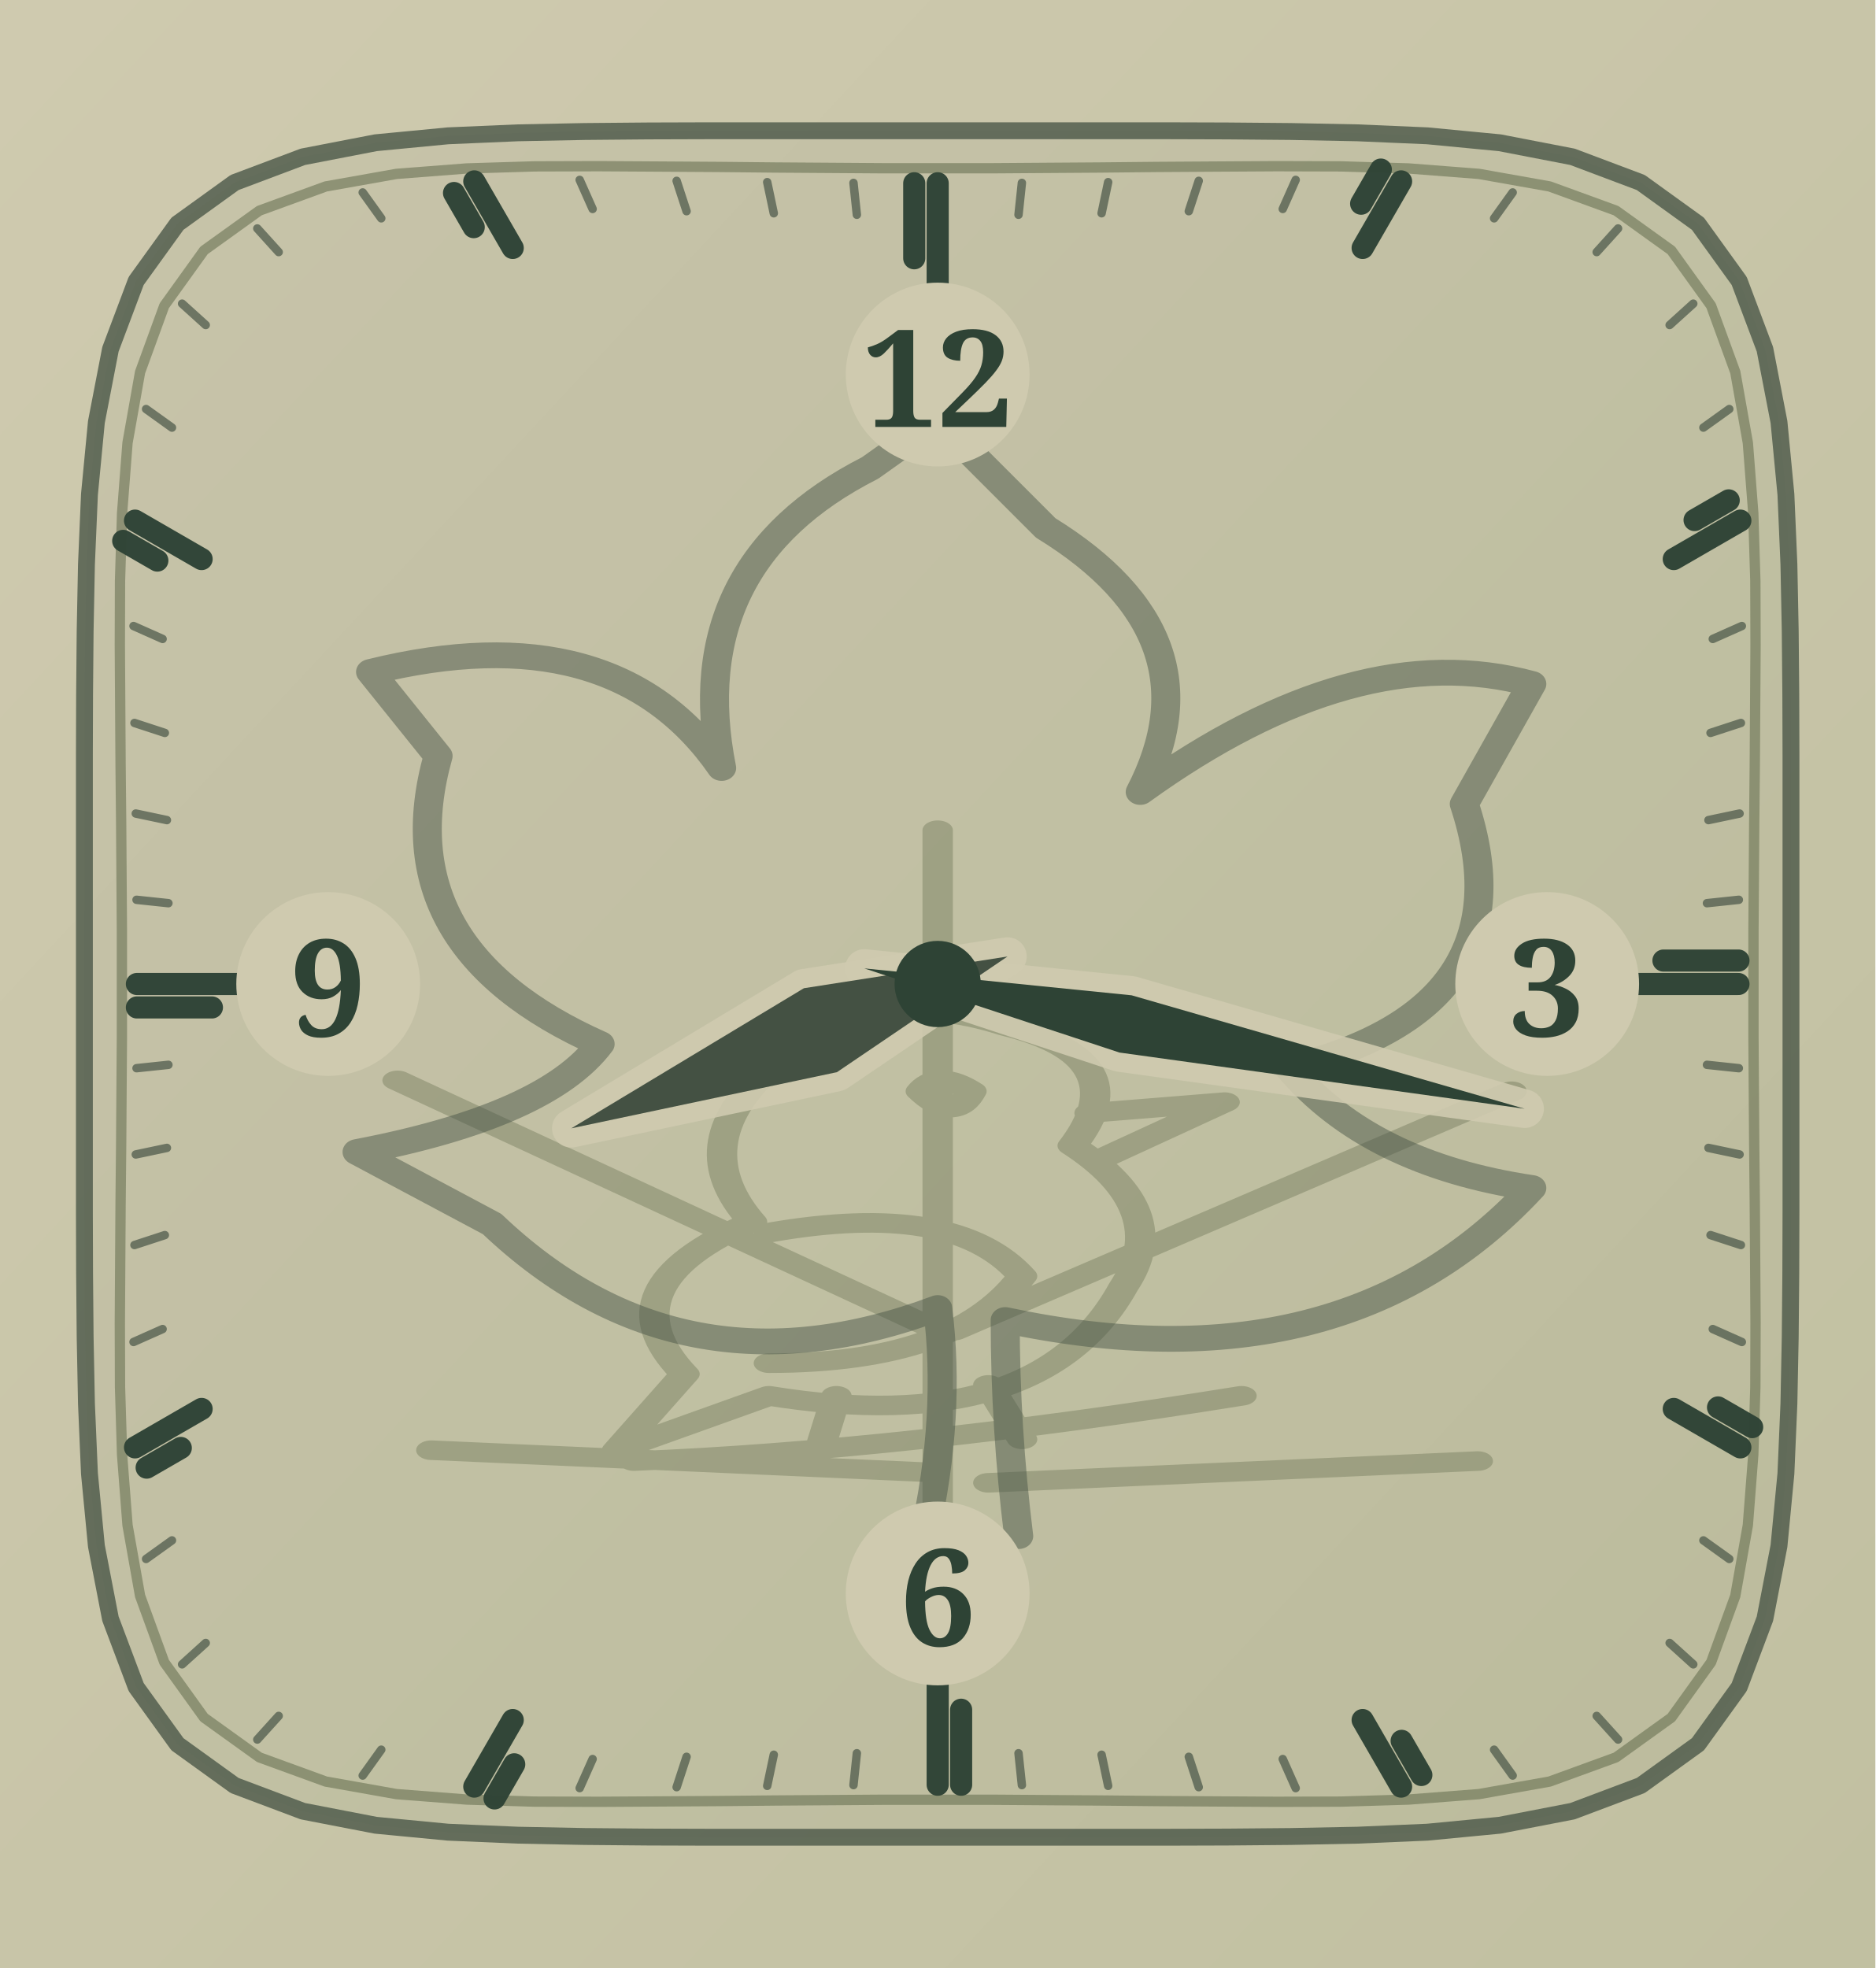
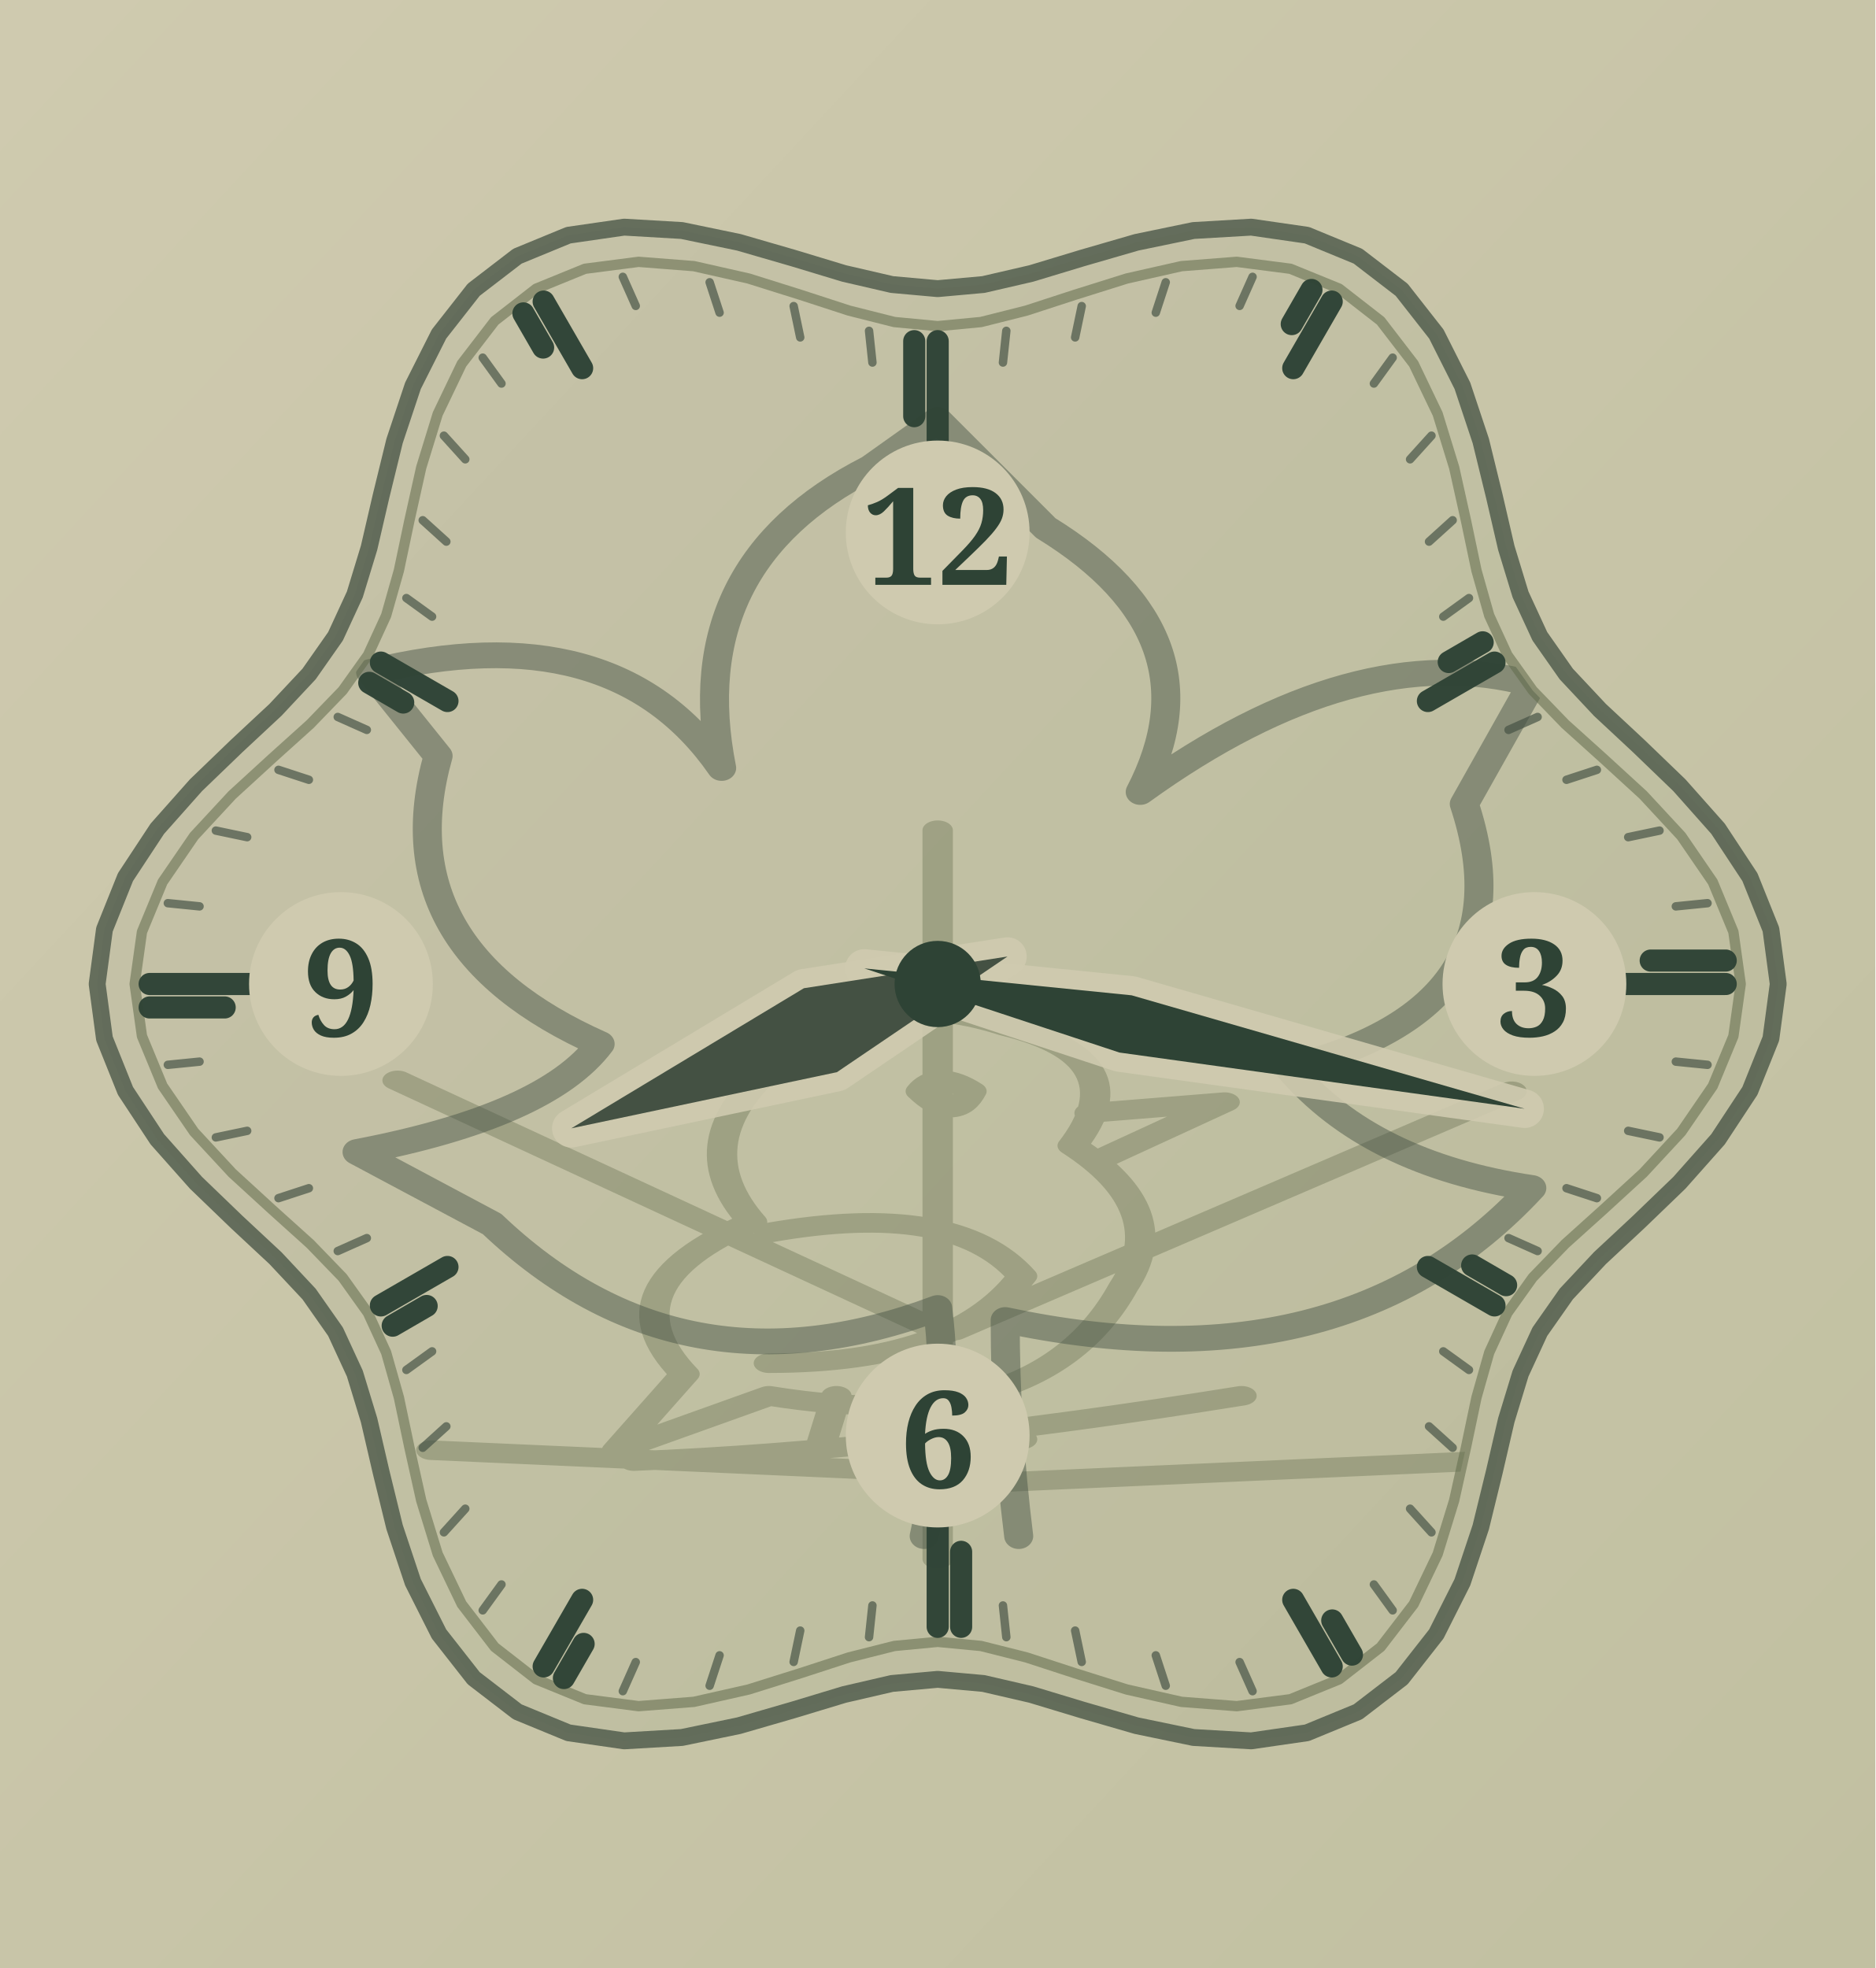
<svg xmlns="http://www.w3.org/2000/svg" width="364" height="382" viewBox="0 0 364 382">
  <defs>
    <linearGradient id="paint" x1="0" y1="0" x2="1" y2="1">
      <stop stop-color="#CFCAAF" />
      <stop offset="1" stop-color="#C1C0A1" />
    </linearGradient>
    <clipPath id="face">
-       <path d="M 93.5 50 L 93.5 52.85 L 93.52 55.73 L 93.54 58.66 L 93.57 61.67 L 93.59 64.8 L 93.61 68.07 L 93.6 71.5 L 93.49 75.11 L 93.2 78.86 L 92.53 82.63 L 91.24 86.17 L 89.12 89.12 L 86.17 91.24 L 82.63 92.53 L 78.86 93.2 L 75.11 93.49 L 71.5 93.6 L 68.07 93.61 L 64.8 93.59 L 61.67 93.57 L 58.66 93.54 L 55.73 93.52 L 52.85 93.5 L 50 93.5 L 47.15 93.5 L 44.27 93.52 L 41.34 93.54 L 38.33 93.57 L 35.2 93.59 L 31.93 93.61 L 28.5 93.6 L 24.89 93.49 L 21.14 93.2 L 17.37 92.53 L 13.83 91.24 L 10.88 89.12 L 8.76 86.17 L 7.47 82.63 L 6.8 78.86 L 6.51 75.11 L 6.4 71.5 L 6.39 68.07 L 6.41 64.8 L 6.43 61.67 L 6.46 58.66 L 6.48 55.73 L 6.5 52.85 L 6.5 50 L 6.5 47.15 L 6.48 44.27 L 6.46 41.34 L 6.43 38.33 L 6.41 35.2 L 6.39 31.93 L 6.4 28.5 L 6.51 24.89 L 6.8 21.14 L 7.47 17.37 L 8.76 13.83 L 10.88 10.88 L 13.83 8.76 L 17.37 7.47 L 21.14 6.8 L 24.89 6.51 L 28.5 6.4 L 31.93 6.39 L 35.2 6.41 L 38.33 6.43 L 41.34 6.46 L 44.27 6.48 L 47.15 6.5 L 50 6.5 L 52.85 6.5 L 55.73 6.48 L 58.66 6.46 L 61.67 6.43 L 64.8 6.41 L 68.07 6.39 L 71.5 6.4 L 75.11 6.51 L 78.86 6.8 L 82.63 7.47 L 86.17 8.76 L 89.12 10.88 L 91.24 13.83 L 92.53 17.37 L 93.2 21.14 L 93.49 24.89 L 93.6 28.5 L 93.61 31.93 L 93.59 35.2 L 93.57 38.33 L 93.54 41.34 L 93.52 44.27 L 93.5 47.15 Z" transform="translate(0 9) scale(3.64 3.64)" />
+       <path d="M 92.82 50 L 92.43 52.78 L 91.33 55.44 L 89.65 57.89 L 87.62 60.08 L 85.48 62.04 L 83.46 63.86 L 81.73 65.65 L 80.38 67.54 L 79.41 69.65 L 78.73 72.05 L 78.17 74.71 L 77.54 77.54 L 76.66 80.4 L 75.38 83.07 L 73.62 85.36 L 71.41 87.08 L 68.81 88.14 L 65.95 88.51 L 63 88.28 L 60.08 87.62 L 57.31 86.75 L 54.73 85.91 L 52.31 85.3 L 50 85.08 L 47.69 85.3 L 45.27 85.91 L 42.69 86.75 L 39.92 87.62 L 37 88.28 L 34.05 88.51 L 31.19 88.14 L 28.59 87.08 L 26.38 85.36 L 24.62 83.07 L 23.34 80.4 L 22.46 77.54 L 21.83 74.71 L 21.27 72.05 L 20.59 69.65 L 19.62 67.54 L 18.27 65.65 L 16.54 63.86 L 14.52 62.04 L 12.38 60.08 L 10.35 57.89 L 8.67 55.44 L 7.57 52.78 L 7.18 50 L 7.57 47.22 L 8.67 44.56 L 10.35 42.11 L 12.38 39.92 L 14.52 37.96 L 16.54 36.14 L 18.27 34.35 L 19.62 32.46 L 20.59 30.35 L 21.27 27.95 L 21.83 25.29 L 22.46 22.46 L 23.34 19.6 L 24.62 16.93 L 26.38 14.64 L 28.59 12.92 L 31.19 11.86 L 34.05 11.49 L 37 11.72 L 39.92 12.38 L 42.69 13.25 L 45.27 14.09 L 47.69 14.7 L 50 14.92 L 52.31 14.7 L 54.73 14.09 L 57.31 13.25 L 60.08 12.38 L 63 11.72 L 65.95 11.49 L 68.81 11.86 L 71.41 12.92 L 73.62 14.64 L 75.38 16.93 L 76.66 19.6 L 77.54 22.46 L 78.17 25.29 L 78.73 27.95 L 79.41 30.35 L 80.38 32.46 L 81.73 34.35 L 83.46 36.14 L 85.48 37.96 L 87.62 39.92 L 89.65 42.11 L 91.33 44.56 L 92.43 47.22 Z" transform="translate(0 9) scale(3.64 3.64)" />
    </clipPath>
  </defs>
  <rect width="364" height="382" fill="url(#paint)" />
  <g font-family="Georgia,serif" style="font-variant-numeric:tabular-nums">
-     <path d="M 95.5 50 L 95.5 52.98 L 95.5 55.99 L 95.5 59.05 L 95.5 62.19 L 95.49 65.44 L 95.46 68.83 L 95.39 72.38 L 95.23 76.11 L 94.86 79.97 L 94.11 83.85 L 92.74 87.49 L 90.54 90.54 L 87.49 92.74 L 83.85 94.11 L 79.97 94.86 L 76.11 95.23 L 72.38 95.39 L 68.83 95.46 L 65.44 95.49 L 62.19 95.5 L 59.05 95.5 L 55.99 95.5 L 52.98 95.5 L 50 95.5 L 47.02 95.5 L 44.01 95.5 L 40.95 95.5 L 37.81 95.5 L 34.56 95.49 L 31.17 95.46 L 27.62 95.39 L 23.89 95.23 L 20.03 94.86 L 16.15 94.11 L 12.51 92.74 L 9.46 90.54 L 7.26 87.49 L 5.89 83.85 L 5.14 79.97 L 4.77 76.11 L 4.61 72.38 L 4.54 68.83 L 4.51 65.44 L 4.5 62.19 L 4.5 59.05 L 4.5 55.99 L 4.5 52.98 L 4.5 50 L 4.5 47.02 L 4.5 44.01 L 4.5 40.95 L 4.5 37.81 L 4.51 34.56 L 4.54 31.17 L 4.61 27.62 L 4.77 23.89 L 5.14 20.03 L 5.89 16.15 L 7.26 12.51 L 9.46 9.46 L 12.51 7.26 L 16.15 5.89 L 20.03 5.14 L 23.89 4.77 L 27.62 4.61 L 31.17 4.54 L 34.56 4.51 L 37.81 4.5 L 40.95 4.5 L 44.01 4.5 L 47.02 4.5 L 50 4.5 L 52.98 4.5 L 55.99 4.5 L 59.05 4.5 L 62.19 4.5 L 65.44 4.51 L 68.83 4.54 L 72.38 4.61 L 76.11 4.77 L 79.97 5.14 L 83.85 5.89 L 87.49 7.26 L 90.54 9.46 L 92.74 12.51 L 94.11 16.15 L 94.86 20.03 L 95.23 23.89 L 95.39 27.62 L 95.46 31.17 L 95.49 34.56 L 95.5 37.81 L 95.5 40.95 L 95.5 44.01 L 95.5 47.02 Z" transform="translate(0 9) scale(3.64 3.64)" fill="#2E4335" opacity="0.045" />
+     <path d="M 94.82 50 L 94.43 52.91 L 93.31 55.7 L 91.61 58.28 L 89.55 60.6 L 87.38 62.69 L 85.31 64.62 L 83.52 66.53 L 82.11 68.54 L 81.08 70.77 L 80.32 73.26 L 79.68 76.02 L 78.96 78.96 L 77.98 81.9 L 76.59 84.66 L 74.74 87.02 L 72.41 88.81 L 69.69 89.93 L 66.72 90.36 L 63.64 90.18 L 60.6 89.55 L 57.7 88.71 L 54.99 87.89 L 52.44 87.3 L 50 87.08 L 47.56 87.3 L 45.01 87.89 L 42.3 88.71 L 39.4 89.55 L 36.36 90.18 L 33.28 90.36 L 30.31 89.93 L 27.59 88.81 L 25.26 87.02 L 23.41 84.66 L 22.02 81.9 L 21.04 78.96 L 20.32 76.02 L 19.68 73.26 L 18.92 70.77 L 17.89 68.54 L 16.48 66.53 L 14.69 64.62 L 12.62 62.69 L 10.45 60.6 L 8.39 58.28 L 6.69 55.7 L 5.57 52.91 L 5.18 50 L 5.57 47.09 L 6.69 44.3 L 8.39 41.72 L 10.45 39.4 L 12.62 37.31 L 14.69 35.38 L 16.48 33.47 L 17.89 31.46 L 18.92 29.23 L 19.68 26.74 L 20.32 23.98 L 21.04 21.04 L 22.02 18.1 L 23.41 15.34 L 25.26 12.98 L 27.59 11.19 L 30.31 10.07 L 33.28 9.64 L 36.36 9.82 L 39.4 10.45 L 42.3 11.29 L 45.01 12.11 L 47.56 12.7 L 50 12.92 L 52.44 12.7 L 54.99 12.11 L 57.7 11.29 L 60.6 10.45 L 63.64 9.82 L 66.72 9.64 L 69.69 10.07 L 72.41 11.19 L 74.74 12.98 L 76.59 15.34 L 77.98 18.1 L 78.96 21.04 L 79.68 23.98 L 80.32 26.74 L 81.08 29.23 L 82.11 31.46 L 83.52 33.47 L 85.31 35.38 L 87.38 37.31 L 89.55 39.4 L 91.61 41.72 L 93.31 44.3 L 94.43 47.09 Z" transform="translate(0 9) scale(3.64 3.64)" fill="#2E4335" opacity="0.045" />
    <g clip-path="url(#face)">
      <path d="M 50 77 L 50 10 M 49 69 L 20 67 M 50 56 L 18 33 M 51 56 L 84 34 M 53 70 L 82 68 M 32 68 Q 48 67 68 62 M 44 62 L 43 67 M 53 61 L 55 66 M 35 60 L 31 67 L 40 62 Q 56 66 61 52 Q 64 45 58 39 Q 62 31 54 28 Q 46 24 40 32 Q 35 39 39 46 Q 30 52 35 60 Z M 59 36 L 67 35 L 60 40 M 49 34 Q 50 32 52 34 Q 51 37 49 34 M 40 47 Q 51 44 55 51 Q 51 59 40 59" transform="translate(18.2 140.04) scale(3.276 2.1112)" fill="none" stroke="#606A4A" stroke-width="1.8" stroke-linecap="round" stroke-linejoin="round" opacity="0.36" />
      <path d="M 49 96 Q 51 86 50 77 Q 31 85 17 70 L 7 64 Q 21 61 25 55 Q 9 47 13 31 L 8 24 Q 26 19 34 32 Q 31 15 45 7 L 50 3 L 58 12 Q 71 21 65 34 Q 81 21 94 25 L 89 35 Q 94 52 76 57 Q 82 65 94 67 Q 80 84 55 78 Q 55 87 56 96" transform="translate(50.96 74.52) scale(2.6208 2.3296)" fill="none" stroke="#445143" stroke-width="2.15" stroke-linecap="round" stroke-linejoin="round" opacity="0.47" />
    </g>
-     <path d="M 95.5 50 L 95.5 52.98 L 95.5 55.99 L 95.5 59.05 L 95.5 62.19 L 95.49 65.44 L 95.46 68.83 L 95.39 72.38 L 95.23 76.11 L 94.86 79.97 L 94.11 83.85 L 92.74 87.49 L 90.54 90.54 L 87.49 92.74 L 83.85 94.11 L 79.97 94.86 L 76.11 95.23 L 72.38 95.39 L 68.83 95.46 L 65.44 95.49 L 62.19 95.5 L 59.05 95.5 L 55.99 95.5 L 52.98 95.5 L 50 95.5 L 47.02 95.5 L 44.01 95.5 L 40.95 95.5 L 37.81 95.5 L 34.56 95.49 L 31.17 95.46 L 27.62 95.39 L 23.89 95.23 L 20.03 94.86 L 16.15 94.11 L 12.51 92.74 L 9.46 90.54 L 7.26 87.49 L 5.89 83.85 L 5.14 79.97 L 4.77 76.11 L 4.61 72.38 L 4.54 68.83 L 4.51 65.44 L 4.5 62.19 L 4.5 59.05 L 4.5 55.99 L 4.5 52.98 L 4.5 50 L 4.5 47.02 L 4.5 44.01 L 4.5 40.95 L 4.5 37.81 L 4.51 34.56 L 4.54 31.17 L 4.61 27.62 L 4.77 23.89 L 5.14 20.03 L 5.89 16.15 L 7.26 12.51 L 9.46 9.46 L 12.51 7.26 L 16.15 5.89 L 20.03 5.14 L 23.89 4.77 L 27.62 4.61 L 31.17 4.54 L 34.56 4.51 L 37.81 4.5 L 40.95 4.5 L 44.01 4.5 L 47.02 4.5 L 50 4.5 L 52.98 4.5 L 55.99 4.5 L 59.05 4.5 L 62.19 4.5 L 65.44 4.51 L 68.83 4.54 L 72.38 4.61 L 76.11 4.77 L 79.97 5.14 L 83.85 5.89 L 87.49 7.26 L 90.54 9.46 L 92.74 12.51 L 94.11 16.15 L 94.86 20.03 L 95.23 23.89 L 95.39 27.62 L 95.46 31.17 L 95.49 34.56 L 95.5 37.81 L 95.5 40.95 L 95.5 44.01 L 95.5 47.02 Z" transform="translate(0 9) scale(3.64 3.64)" fill="none" stroke="#445143" stroke-width="0.9" stroke-linecap="round" stroke-linejoin="round" opacity="0.76" />
-     <path d="M 93.5 50 L 93.5 52.85 L 93.52 55.73 L 93.54 58.66 L 93.57 61.67 L 93.59 64.8 L 93.61 68.07 L 93.6 71.5 L 93.49 75.11 L 93.2 78.86 L 92.53 82.63 L 91.24 86.17 L 89.12 89.12 L 86.17 91.24 L 82.63 92.53 L 78.86 93.2 L 75.11 93.49 L 71.5 93.6 L 68.07 93.61 L 64.8 93.59 L 61.67 93.57 L 58.66 93.54 L 55.73 93.52 L 52.85 93.5 L 50 93.5 L 47.15 93.5 L 44.27 93.52 L 41.34 93.54 L 38.33 93.57 L 35.2 93.59 L 31.93 93.61 L 28.5 93.6 L 24.89 93.49 L 21.14 93.2 L 17.37 92.53 L 13.83 91.24 L 10.88 89.12 L 8.76 86.17 L 7.47 82.63 L 6.8 78.86 L 6.51 75.11 L 6.4 71.5 L 6.39 68.07 L 6.41 64.8 L 6.43 61.67 L 6.46 58.66 L 6.48 55.73 L 6.5 52.85 L 6.5 50 L 6.5 47.15 L 6.48 44.27 L 6.46 41.34 L 6.43 38.33 L 6.41 35.2 L 6.39 31.93 L 6.4 28.5 L 6.51 24.89 L 6.8 21.14 L 7.47 17.37 L 8.76 13.83 L 10.88 10.88 L 13.83 8.76 L 17.37 7.47 L 21.14 6.8 L 24.89 6.51 L 28.5 6.4 L 31.93 6.39 L 35.2 6.41 L 38.33 6.43 L 41.34 6.46 L 44.27 6.48 L 47.15 6.5 L 50 6.5 L 52.85 6.5 L 55.73 6.48 L 58.66 6.46 L 61.67 6.43 L 64.8 6.41 L 68.07 6.39 L 71.5 6.4 L 75.11 6.51 L 78.86 6.8 L 82.63 7.47 L 86.17 8.76 L 89.12 10.88 L 91.24 13.83 L 92.53 17.37 L 93.2 21.14 L 93.49 24.89 L 93.6 28.5 L 93.61 31.93 L 93.59 35.2 L 93.57 38.33 L 93.54 41.34 L 93.52 44.27 L 93.5 47.15 Z" transform="translate(0 9) scale(3.64 3.64)" fill="none" stroke="#606A4A" stroke-width="0.55" stroke-linecap="round" stroke-linejoin="round" opacity="0.55" />
-     <path d="M 54.31 8.98 L 54.49 7.28 M 58.74 8.9 L 59.09 7.24 M 63.39 8.79 L 63.92 7.17 M 68.4 8.67 L 69.09 7.12 M 79.67 9.17 L 80.66 7.79 M 85.14 10.97 L 86.28 9.71 M 89.03 14.86 L 90.29 13.72 M 90.83 20.33 L 92.21 19.34 M 91.33 31.6 L 92.88 30.91 M 91.21 36.61 L 92.83 36.08 M 91.1 41.26 L 92.76 40.91 M 91.02 45.69 L 92.72 45.51 M 91.02 54.31 L 92.72 54.49 M 91.1 58.74 L 92.76 59.09 M 91.21 63.39 L 92.83 63.92 M 91.33 68.4 L 92.88 69.09 M 90.83 79.67 L 92.21 80.66 M 89.03 85.14 L 90.29 86.28 M 85.14 89.03 L 86.28 90.29 M 79.67 90.83 L 80.66 92.21 M 68.4 91.33 L 69.09 92.88 M 63.39 91.21 L 63.92 92.83 M 58.74 91.1 L 59.09 92.76 M 54.31 91.02 L 54.49 92.72 M 45.69 91.02 L 45.51 92.72 M 41.26 91.1 L 40.91 92.76 M 36.61 91.21 L 36.08 92.83 M 31.6 91.33 L 30.91 92.88 M 20.33 90.83 L 19.34 92.21 M 14.86 89.03 L 13.72 90.29 M 10.97 85.14 L 9.71 86.28 M 9.17 79.67 L 7.79 80.66 M 8.67 68.4 L 7.12 69.09 M 8.79 63.39 L 7.17 63.92 M 8.9 58.74 L 7.24 59.09 M 8.98 54.31 L 7.28 54.49 M 8.98 45.69 L 7.28 45.51 M 8.9 41.26 L 7.24 40.91 M 8.79 36.61 L 7.17 36.08 M 8.67 31.6 L 7.12 30.91 M 9.17 20.33 L 7.79 19.34 M 10.97 14.86 L 9.71 13.72 M 14.86 10.97 L 13.72 9.71 M 20.33 9.17 L 19.34 7.79 M 31.6 8.67 L 30.91 7.12 M 36.61 8.79 L 36.08 7.17 M 41.26 8.9 L 40.91 7.24 M 45.69 8.98 L 45.51 7.28" transform="translate(0 9) scale(3.64 3.64)" fill="none" stroke="#445143" stroke-width="0.45" stroke-linecap="round" stroke-linejoin="round" opacity="0.68" />
-     <path d="M 50 13.3 L 50 7.3 M 48.75 11.3 L 48.75 7.3 M 72.66 10.75 L 74.71 7.2 M 72.58 8.39 L 73.63 6.57 M 89.25 27.34 L 92.8 25.29 M 90.36 25.26 L 92.18 24.21 M 86.7 50 L 92.7 50 M 88.7 48.75 L 92.7 48.75 M 89.25 72.66 L 92.8 74.71 M 91.61 72.58 L 93.43 73.63 M 72.66 89.25 L 74.71 92.8 M 74.74 90.36 L 75.79 92.18 M 50 86.7 L 50 92.7 M 51.25 88.7 L 51.25 92.7 M 27.34 89.25 L 25.29 92.8 M 27.42 91.61 L 26.37 93.43 M 10.75 72.66 L 7.2 74.71 M 9.64 74.74 L 7.82 75.79 M 13.3 50 L 7.3 50 M 11.3 51.25 L 7.3 51.25 M 10.75 27.34 L 7.2 25.29 M 8.39 27.42 L 6.57 26.37 M 27.34 10.75 L 25.29 7.2 M 25.26 9.64 L 24.21 7.82" transform="translate(0 9) scale(3.64 3.64)" fill="none" stroke="#2E4335" stroke-width="1.18" stroke-linecap="round" stroke-linejoin="round" opacity="0.97" />
-     <circle cx="182" cy="72.7" r="17.836" fill="#CFCAAF" />
-     <text x="182" y="72.7" font-size="26.208" font-weight="650" fill="#2E4335" text-anchor="middle" dominant-baseline="central" alignment-baseline="central">12</text>
-     <circle cx="300.3" cy="191" r="17.836" fill="#CFCAAF" />
-     <text x="300.3" y="191" font-size="26.208" font-weight="650" fill="#2E4335" text-anchor="middle" dominant-baseline="central" alignment-baseline="central">3</text>
-     <circle cx="182" cy="309.3" r="17.836" fill="#CFCAAF" />
-     <text x="182" y="309.3" font-size="26.208" font-weight="650" fill="#2E4335" text-anchor="middle" dominant-baseline="central" alignment-baseline="central">6</text>
-     <circle cx="63.7" cy="191" r="17.836" fill="#CFCAAF" />
-     <text x="63.7" y="191" font-size="26.208" font-weight="650" fill="#2E4335" text-anchor="middle" dominant-baseline="central" alignment-baseline="central">9</text>
+     <path d="M 94.82 50 L 94.43 52.91 L 93.31 55.7 L 91.61 58.28 L 89.55 60.6 L 87.38 62.69 L 85.31 64.62 L 83.52 66.53 L 82.11 68.54 L 81.08 70.77 L 80.32 73.26 L 79.68 76.02 L 78.96 78.96 L 77.98 81.9 L 76.59 84.66 L 74.74 87.02 L 72.41 88.81 L 69.69 89.93 L 66.72 90.36 L 63.64 90.18 L 60.6 89.55 L 57.7 88.71 L 54.99 87.89 L 52.44 87.3 L 50 87.08 L 47.56 87.3 L 45.01 87.89 L 42.3 88.71 L 39.4 89.55 L 36.36 90.18 L 33.28 90.36 L 30.31 89.93 L 27.59 88.81 L 25.26 87.02 L 23.41 84.66 L 22.02 81.9 L 21.04 78.96 L 20.32 76.02 L 19.68 73.26 L 18.92 70.77 L 17.89 68.54 L 16.48 66.53 L 14.69 64.62 L 12.62 62.69 L 10.45 60.6 L 8.39 58.28 L 6.69 55.7 L 5.57 52.91 L 5.18 50 L 5.57 47.09 L 6.69 44.3 L 8.39 41.72 L 10.45 39.4 L 12.62 37.31 L 14.69 35.38 L 16.48 33.47 L 17.89 31.46 L 18.92 29.23 L 19.68 26.74 L 20.32 23.98 L 21.04 21.04 L 22.02 18.1 L 23.41 15.34 L 25.26 12.98 L 27.59 11.19 L 30.31 10.07 L 33.28 9.64 L 36.36 9.82 L 39.4 10.45 L 42.3 11.29 L 45.01 12.11 L 47.56 12.7 L 50 12.92 L 52.44 12.7 L 54.99 12.11 L 57.7 11.29 L 60.6 10.45 L 63.64 9.82 L 66.72 9.64 L 69.69 10.07 L 72.41 11.19 L 74.74 12.98 L 76.59 15.34 L 77.98 18.1 L 78.96 21.04 L 79.68 23.98 L 80.32 26.74 L 81.08 29.23 L 82.11 31.46 L 83.52 33.47 L 85.31 35.38 L 87.38 37.31 L 89.55 39.4 L 91.61 41.72 L 93.31 44.3 L 94.43 47.09 Z" transform="translate(0 9) scale(3.64 3.64)" fill="none" stroke="#445143" stroke-width="0.9" stroke-linecap="round" stroke-linejoin="round" opacity="0.76" />
+     <path d="M 92.82 50 L 92.43 52.78 L 91.33 55.44 L 89.65 57.89 L 87.62 60.08 L 85.48 62.04 L 83.46 63.86 L 81.73 65.65 L 80.38 67.54 L 79.41 69.65 L 78.73 72.05 L 78.17 74.71 L 77.54 77.54 L 76.66 80.4 L 75.38 83.07 L 73.62 85.36 L 71.41 87.08 L 68.81 88.14 L 65.95 88.51 L 63 88.28 L 60.08 87.62 L 57.31 86.75 L 54.73 85.91 L 52.31 85.3 L 50 85.08 L 47.69 85.3 L 45.27 85.91 L 42.69 86.75 L 39.92 87.62 L 37 88.28 L 34.05 88.51 L 31.19 88.14 L 28.59 87.08 L 26.38 85.36 L 24.62 83.07 L 23.34 80.4 L 22.46 77.54 L 21.83 74.71 L 21.27 72.05 L 20.59 69.65 L 19.62 67.54 L 18.27 65.65 L 16.54 63.86 L 14.52 62.04 L 12.38 60.08 L 10.35 57.89 L 8.67 55.44 L 7.57 52.78 L 7.18 50 L 7.57 47.22 L 8.67 44.56 L 10.35 42.11 L 12.38 39.92 L 14.52 37.96 L 16.54 36.14 L 18.27 34.35 L 19.62 32.46 L 20.59 30.35 L 21.27 27.95 L 21.83 25.29 L 22.46 22.46 L 23.34 19.6 L 24.62 16.93 L 26.38 14.64 L 28.59 12.92 L 31.19 11.86 L 34.05 11.49 L 37 11.72 L 39.92 12.38 L 42.69 13.25 L 45.27 14.09 L 47.69 14.7 L 50 14.92 L 52.31 14.7 L 54.73 14.09 L 57.31 13.25 L 60.08 12.38 L 63 11.72 L 65.95 11.49 L 68.81 11.86 L 71.41 12.92 L 73.62 14.64 L 75.38 16.93 L 76.66 19.6 L 77.54 22.46 L 78.17 25.29 L 78.73 27.95 L 79.41 30.35 L 80.38 32.46 L 81.73 34.35 L 83.46 36.14 L 85.48 37.96 L 87.62 39.92 L 89.65 42.11 L 91.33 44.56 L 92.43 47.22 Z" transform="translate(0 9) scale(3.64 3.64)" fill="none" stroke="#606A4A" stroke-width="0.55" stroke-linecap="round" stroke-linejoin="round" opacity="0.55" />
+     <path d="M 53.48 16.86 L 53.66 15.17 M 57.33 15.52 L 57.68 13.85 M 61.63 14.2 L 62.16 12.58 M 66.1 13.84 L 66.79 12.29 M 73.26 17.98 L 74.26 16.6 M 75.19 22.02 L 76.33 20.76 M 76.2 26.41 L 77.46 25.27 M 76.96 30.41 L 78.33 29.42 M 80.44 36.45 L 81.99 35.76 M 83.53 39.11 L 85.15 38.58 M 86.82 42.17 L 88.49 41.82 M 89.36 45.86 L 91.05 45.69 M 89.36 54.14 L 91.05 54.31 M 86.82 57.83 L 88.49 58.18 M 83.53 60.89 L 85.15 61.42 M 80.44 63.55 L 81.99 64.24 M 76.96 69.59 L 78.33 70.58 M 76.2 73.59 L 77.46 74.73 M 75.19 77.98 L 76.33 79.24 M 73.26 82.02 L 74.26 83.4 M 66.1 86.16 L 66.79 87.71 M 61.63 85.8 L 62.16 87.42 M 57.33 84.48 L 57.68 86.15 M 53.48 83.14 L 53.66 84.83 M 46.52 83.14 L 46.34 84.83 M 42.67 84.48 L 42.32 86.15 M 38.37 85.8 L 37.84 87.42 M 33.9 86.16 L 33.21 87.71 M 26.74 82.02 L 25.74 83.4 M 24.81 77.98 L 23.67 79.24 M 23.8 73.59 L 22.54 74.73 M 23.04 69.59 L 21.67 70.58 M 19.56 63.55 L 18.01 64.24 M 16.47 60.89 L 14.85 61.42 M 13.18 57.83 L 11.51 58.18 M 10.64 54.14 L 8.95 54.31 M 10.64 45.86 L 8.95 45.69 M 13.18 42.17 L 11.51 41.82 M 16.47 39.11 L 14.85 38.58 M 19.56 36.45 L 18.01 35.76 M 23.04 30.41 L 21.67 29.42 M 23.8 26.41 L 22.54 25.27 M 24.81 22.02 L 23.67 20.76 M 26.74 17.98 L 25.74 16.6 M 33.9 13.84 L 33.21 12.29 M 38.37 14.2 L 37.84 12.58 M 42.67 15.52 L 42.32 13.85 M 46.52 16.86 L 46.34 15.17" transform="translate(0 9) scale(3.64 3.64)" fill="none" stroke="#445143" stroke-width="0.45" stroke-linecap="round" stroke-linejoin="round" opacity="0.68" />
+     <path d="M 50 21.72 L 50 15.72 M 48.75 19.72 L 48.75 15.72 M 68.96 17.16 L 71.01 13.61 M 68.88 14.81 L 69.93 12.99 M 76.14 34.91 L 79.69 32.86 M 77.25 32.83 L 79.06 31.78 M 86.02 50 L 92.02 50 M 88.02 48.75 L 92.02 48.75 M 76.14 65.09 L 79.69 67.14 M 78.5 65.01 L 80.31 66.06 M 68.96 82.84 L 71.01 86.39 M 71.04 83.94 L 72.09 85.76 M 50 78.28 L 50 84.28 M 51.25 80.28 L 51.25 84.28 M 31.04 82.84 L 28.99 86.39 M 31.12 85.19 L 30.07 87.01 M 23.86 65.09 L 20.31 67.14 M 22.75 67.17 L 20.94 68.22 M 13.98 50 L 7.98 50 M 11.98 51.25 L 7.98 51.25 M 23.86 34.91 L 20.31 32.86 M 21.5 34.99 L 19.69 33.94 M 31.04 17.16 L 28.99 13.61 M 28.96 16.06 L 27.91 14.24" transform="translate(0 9) scale(3.64 3.64)" fill="none" stroke="#2E4335" stroke-width="1.18" stroke-linecap="round" stroke-linejoin="round" opacity="0.97" />
+     <circle cx="182" cy="103.349" r="17.836" fill="#CFCAAF" />
+     <text x="182" y="103.349" font-size="26.208" font-weight="650" fill="#2E4335" text-anchor="middle" dominant-baseline="central" alignment-baseline="central">12</text>
+     <circle cx="297.825" cy="191" r="17.836" fill="#CFCAAF" />
+     <text x="297.825" y="191" font-size="26.208" font-weight="650" fill="#2E4335" text-anchor="middle" dominant-baseline="central" alignment-baseline="central">3</text>
+     <circle cx="182" cy="278.651" r="17.836" fill="#CFCAAF" />
+     <text x="182" y="278.651" font-size="26.208" font-weight="650" fill="#2E4335" text-anchor="middle" dominant-baseline="central" alignment-baseline="central">6</text>
+     <circle cx="66.175" cy="191" r="17.836" fill="#CFCAAF" />
+     <text x="66.175" y="191" font-size="26.208" font-weight="650" fill="#2E4335" text-anchor="middle" dominant-baseline="central" alignment-baseline="central">9</text>
    <path d="M 53.722 48.534 L 44.629 54.701 L 30.461 57.697 L 42.866 50.225 Z" transform="translate(0 9) scale(3.64 3.64)" fill="none" stroke="#CFCAAF" stroke-width="2.05" stroke-linecap="round" stroke-linejoin="round" opacity="0.9" />
    <path d="M 46.087 49.168 L 60.341 50.603 L 81.301 56.653 L 59.692 53.655 Z" transform="translate(0 9) scale(3.64 3.64)" fill="none" stroke="#CFCAAF" stroke-width="2.05" stroke-linecap="round" stroke-linejoin="round" opacity="0.9" />
    <path d="M 53.722 48.534 L 44.629 54.701 L 30.461 57.697 L 42.866 50.225 Z" transform="translate(0 9) scale(3.64 3.64)" fill="#445143" opacity="1" />
    <path d="M 46.087 49.168 L 60.341 50.603 L 81.301 56.653 L 59.692 53.655 Z" transform="translate(0 9) scale(3.64 3.64)" fill="#2E4335" opacity="1" />
    <circle cx="182" cy="191" r="8.372" fill="#2E4335" />
  </g>
</svg>
